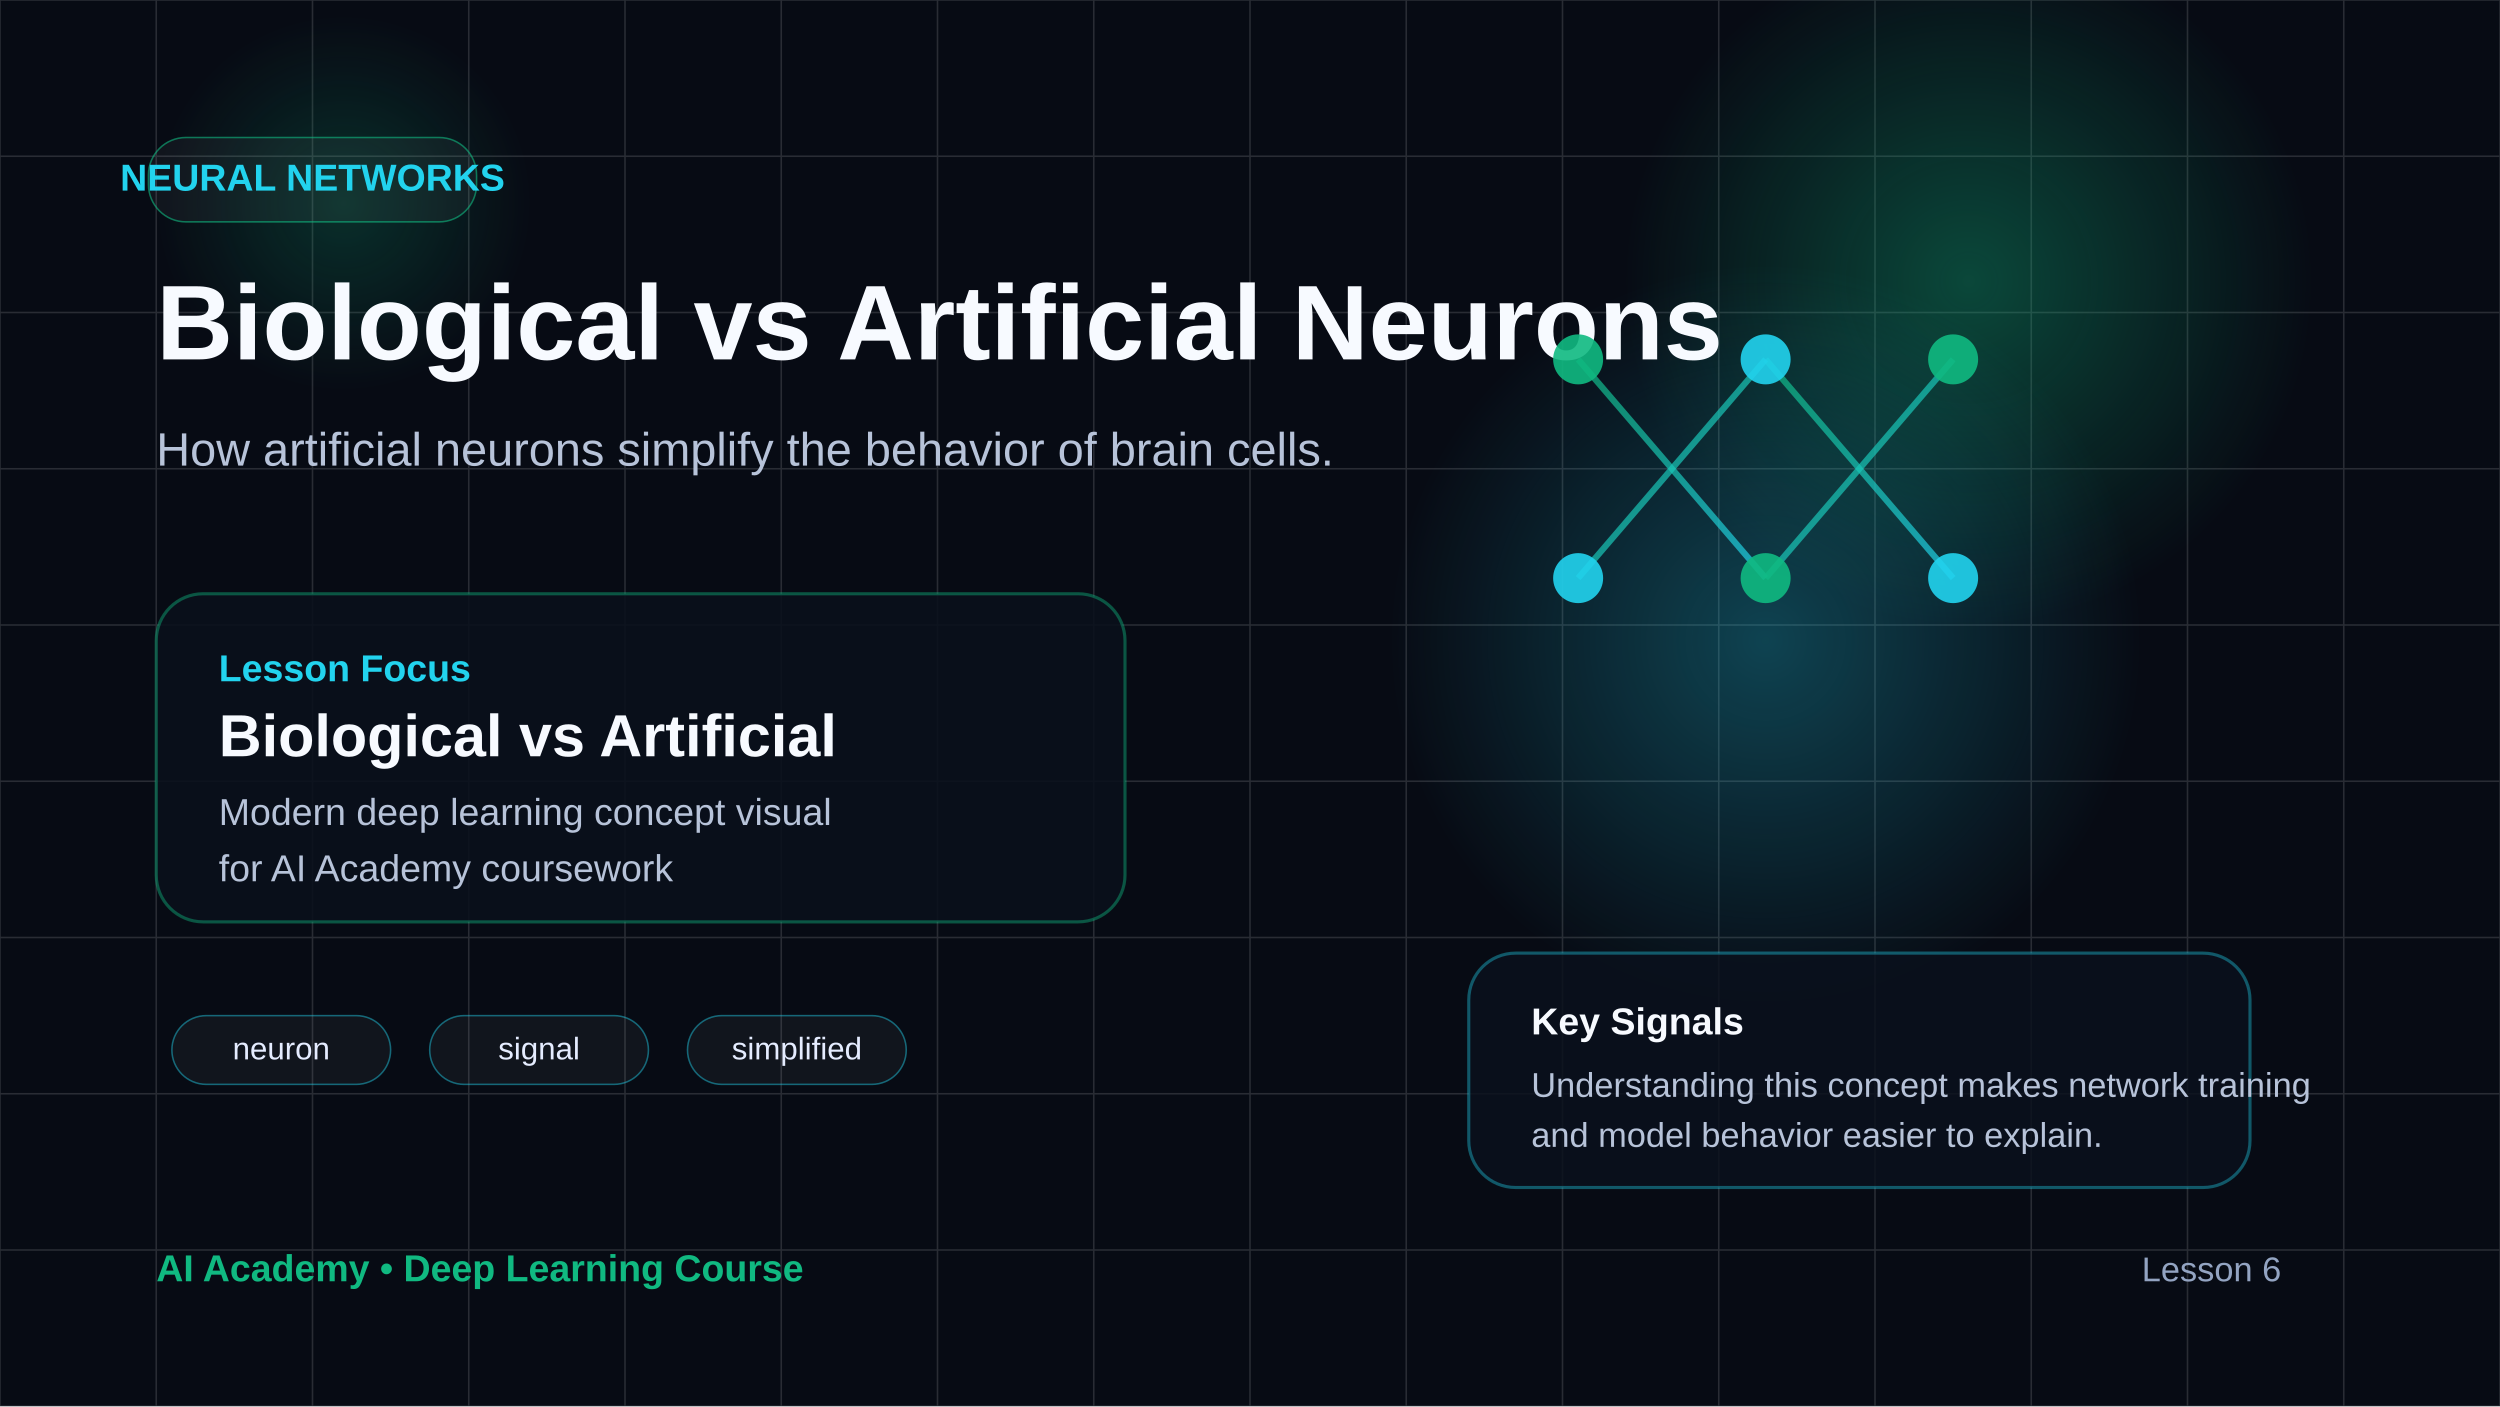
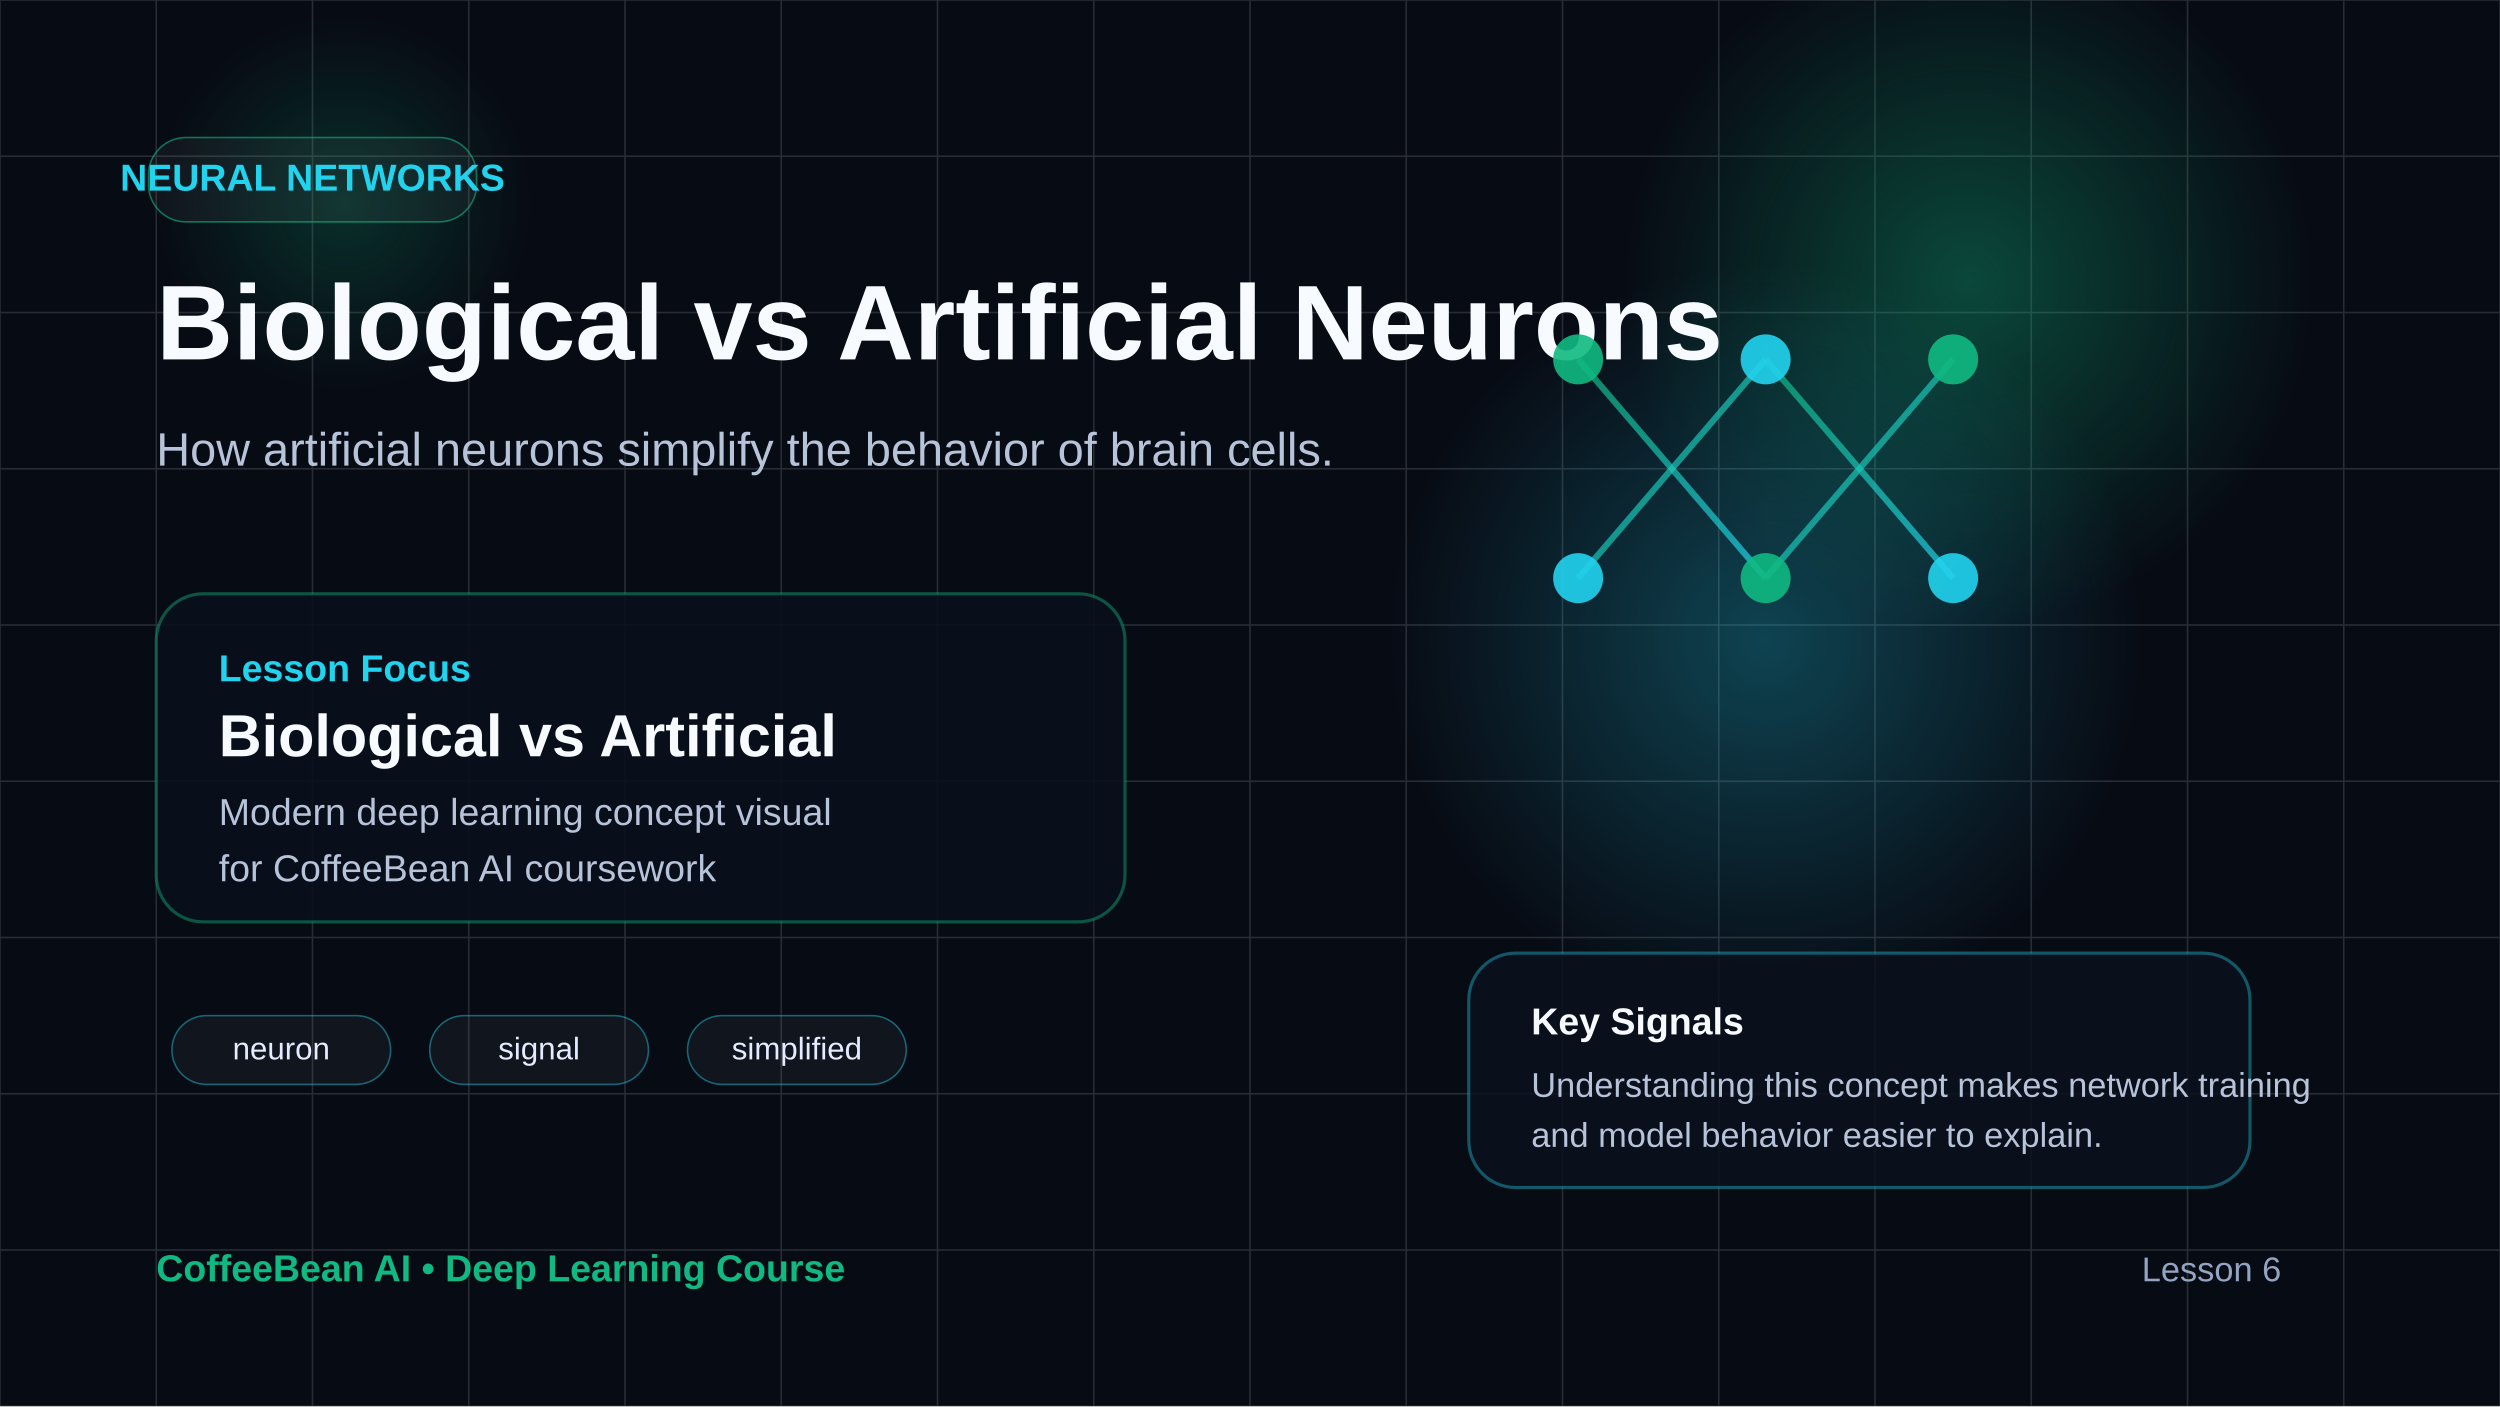
<svg xmlns="http://www.w3.org/2000/svg" width="1600" height="900" viewBox="0 0 1600 900" role="img" aria-labelledby="title desc">
  <defs>
    <linearGradient id="grad" x1="0%" y1="0%" x2="100%" y2="100%">
      <stop offset="0%" stop-color="#10b981" />
      <stop offset="100%" stop-color="#22d3ee" />
    </linearGradient>
    <radialGradient id="glowA" cx="50%" cy="50%" r="50%">
      <stop offset="0%" stop-color="#10b981" stop-opacity="0.35" />
      <stop offset="100%" stop-color="#10b981" stop-opacity="0" />
    </radialGradient>
    <radialGradient id="glowB" cx="50%" cy="50%" r="50%">
      <stop offset="0%" stop-color="#22d3ee" stop-opacity="0.28" />
      <stop offset="100%" stop-color="#22d3ee" stop-opacity="0" />
    </radialGradient>
  </defs>
  <rect width="1600" height="900" fill="#070B14" />
  <rect width="1600" height="900" fill="url(#grid)" opacity="0.04" />
  <g opacity="0.14">
    <line x1="0" y1="0" x2="0" y2="900" stroke="#ffffff" stroke-width="1" />
    <line x1="100" y1="0" x2="100" y2="900" stroke="#ffffff" stroke-width="1" />
    <line x1="200" y1="0" x2="200" y2="900" stroke="#ffffff" stroke-width="1" />
    <line x1="300" y1="0" x2="300" y2="900" stroke="#ffffff" stroke-width="1" />
    <line x1="400" y1="0" x2="400" y2="900" stroke="#ffffff" stroke-width="1" />
    <line x1="500" y1="0" x2="500" y2="900" stroke="#ffffff" stroke-width="1" />
    <line x1="600" y1="0" x2="600" y2="900" stroke="#ffffff" stroke-width="1" />
    <line x1="700" y1="0" x2="700" y2="900" stroke="#ffffff" stroke-width="1" />
    <line x1="800" y1="0" x2="800" y2="900" stroke="#ffffff" stroke-width="1" />
    <line x1="900" y1="0" x2="900" y2="900" stroke="#ffffff" stroke-width="1" />
    <line x1="1000" y1="0" x2="1000" y2="900" stroke="#ffffff" stroke-width="1" />
    <line x1="1100" y1="0" x2="1100" y2="900" stroke="#ffffff" stroke-width="1" />
    <line x1="1200" y1="0" x2="1200" y2="900" stroke="#ffffff" stroke-width="1" />
    <line x1="1300" y1="0" x2="1300" y2="900" stroke="#ffffff" stroke-width="1" />
    <line x1="1400" y1="0" x2="1400" y2="900" stroke="#ffffff" stroke-width="1" />
    <line x1="1500" y1="0" x2="1500" y2="900" stroke="#ffffff" stroke-width="1" />
    <line x1="1600" y1="0" x2="1600" y2="900" stroke="#ffffff" stroke-width="1" />
    <line x1="0" y1="0" x2="1600" y2="0" stroke="#ffffff" stroke-width="1" />
    <line x1="0" y1="100" x2="1600" y2="100" stroke="#ffffff" stroke-width="1" />
    <line x1="0" y1="200" x2="1600" y2="200" stroke="#ffffff" stroke-width="1" />
    <line x1="0" y1="300" x2="1600" y2="300" stroke="#ffffff" stroke-width="1" />
    <line x1="0" y1="400" x2="1600" y2="400" stroke="#ffffff" stroke-width="1" />
    <line x1="0" y1="500" x2="1600" y2="500" stroke="#ffffff" stroke-width="1" />
    <line x1="0" y1="600" x2="1600" y2="600" stroke="#ffffff" stroke-width="1" />
    <line x1="0" y1="700" x2="1600" y2="700" stroke="#ffffff" stroke-width="1" />
    <line x1="0" y1="800" x2="1600" y2="800" stroke="#ffffff" stroke-width="1" />
    <line x1="0" y1="900" x2="1600" y2="900" stroke="#ffffff" stroke-width="1" />
  </g>
  <circle cx="1260" cy="180" r="220" fill="url(#glowA)" />
  <circle cx="1130" cy="410" r="240" fill="url(#glowB)" />
  <circle cx="220" cy="130" r="120" fill="url(#glowA)" opacity="0.6" />
  <g transform="translate(95,88)">
    <rect x="0" y="0" rx="24" ry="24" width="210" height="54" fill="rgba(255,255,255,0.04)" stroke="#10b981" stroke-opacity="0.6" />
    <text x="105" y="34" text-anchor="middle" font-size="24" fill="#22d3ee" font-family="Arial, Helvetica, sans-serif" font-weight="700">NEURAL NETWORKS</text>
  </g>
  <text x="100" y="230" font-size="68" fill="#F7FAFF" font-family="Arial, Helvetica, sans-serif" font-weight="800">Biological vs Artificial Neurons</text>
  <text x="100" y="298" font-size="30" fill="#B7C3D9" font-family="Arial, Helvetica, sans-serif">How artificial neurons simplify the behavior of brain cells.</text>
  <g transform="translate(100,380)">
    <rect x="0" y="0" rx="30" ry="30" width="620" height="210" fill="rgba(10,16,28,0.88)" stroke="#10b981" stroke-opacity="0.42" stroke-width="2" />
    <text x="40" y="56" font-size="24" fill="#22d3ee" font-family="Arial, Helvetica, sans-serif" font-weight="700">Lesson Focus</text>
    <text x="40" y="104" font-size="38" fill="#F7FAFF" font-family="Arial, Helvetica, sans-serif" font-weight="700">Biological vs Artificial</text>
    <text x="40" y="148" font-size="24" fill="#B7C3D9" font-family="Arial, Helvetica, sans-serif">Modern deep learning concept visual</text>
-     <text x="40" y="184" font-size="24" fill="#B7C3D9" font-family="Arial, Helvetica, sans-serif">for AI Academy coursework</text>
+     <text x="40" y="184" font-size="24" fill="#B7C3D9" font-family="Arial, Helvetica, sans-serif">for CoffeeBean AI coursework</text>
  </g>
  <g>
    <line x1="1010" y1="230" x2="1130" y2="230" stroke="url(#grad)" stroke-width="4" stroke-opacity="0.7" />
    <line x1="1130" y1="230" x2="1250" y2="230" stroke="url(#grad)" stroke-width="4" stroke-opacity="0.7" />
    <line x1="1010" y1="370" x2="1130" y2="370" stroke="url(#grad)" stroke-width="4" stroke-opacity="0.7" />
    <line x1="1130" y1="370" x2="1250" y2="370" stroke="url(#grad)" stroke-width="4" stroke-opacity="0.7" />
    <line x1="1010" y1="230" x2="1130" y2="370" stroke="url(#grad)" stroke-width="4" stroke-opacity="0.7" />
    <line x1="1130" y1="230" x2="1250" y2="370" stroke="url(#grad)" stroke-width="4" stroke-opacity="0.7" />
    <line x1="1010" y1="370" x2="1130" y2="230" stroke="url(#grad)" stroke-width="4" stroke-opacity="0.7" />
    <line x1="1130" y1="370" x2="1250" y2="230" stroke="url(#grad)" stroke-width="4" stroke-opacity="0.7" />
    <circle cx="1010" cy="230" r="16" fill="#10b981" fill-opacity="0.9" />
    <circle cx="1130" cy="230" r="16" fill="#22d3ee" fill-opacity="0.9" />
    <circle cx="1250" cy="230" r="16" fill="#10b981" fill-opacity="0.9" />
    <circle cx="1010" cy="370" r="16" fill="#22d3ee" fill-opacity="0.9" />
    <circle cx="1130" cy="370" r="16" fill="#10b981" fill-opacity="0.9" />
    <circle cx="1250" cy="370" r="16" fill="#22d3ee" fill-opacity="0.9" />
  </g>
  <g transform="translate(940,610)">
    <rect x="0" y="0" rx="30" ry="30" width="500" height="150" fill="rgba(10,16,28,0.82)" stroke="#22d3ee" stroke-opacity="0.38" stroke-width="2" />
    <text x="40" y="52" font-size="24" fill="#F7FAFF" font-family="Arial, Helvetica, sans-serif" font-weight="700">Key Signals</text>
    <text x="40" y="92" font-size="22" fill="#B7C3D9" font-family="Arial, Helvetica, sans-serif">Understanding this concept makes network training</text>
    <text x="40" y="124" font-size="22" fill="#B7C3D9" font-family="Arial, Helvetica, sans-serif">and model behavior easier to explain.</text>
  </g>
  <g transform="translate(110,650)">
    <rect x="0" y="0" rx="22" ry="22" width="140" height="44" fill="rgba(255,255,255,0.04)" stroke="#22d3ee" stroke-opacity="0.45" />
    <text x="70" y="28" text-anchor="middle" font-size="20" fill="#E5ECFF" font-family="Arial, Helvetica, sans-serif">neuron</text>
  </g>
  <g transform="translate(275,650)">
    <rect x="0" y="0" rx="22" ry="22" width="140" height="44" fill="rgba(255,255,255,0.04)" stroke="#22d3ee" stroke-opacity="0.45" />
    <text x="70" y="28" text-anchor="middle" font-size="20" fill="#E5ECFF" font-family="Arial, Helvetica, sans-serif">signal</text>
  </g>
  <g transform="translate(440,650)">
    <rect x="0" y="0" rx="22" ry="22" width="140" height="44" fill="rgba(255,255,255,0.04)" stroke="#22d3ee" stroke-opacity="0.45" />
    <text x="70" y="28" text-anchor="middle" font-size="20" fill="#E5ECFF" font-family="Arial, Helvetica, sans-serif">simplified</text>
  </g>
-   <text x="100" y="820" font-size="24" fill="#10b981" font-family="Arial, Helvetica, sans-serif" font-weight="700">AI Academy • Deep Learning Course</text>
+   <text x="100" y="820" font-size="24" fill="#10b981" font-family="Arial, Helvetica, sans-serif" font-weight="700">CoffeeBean AI • Deep Learning Course</text>
  <text x="1460" y="820" text-anchor="end" font-size="22" fill="#93A4C2" font-family="Arial, Helvetica, sans-serif">Lesson 6</text>
</svg>
